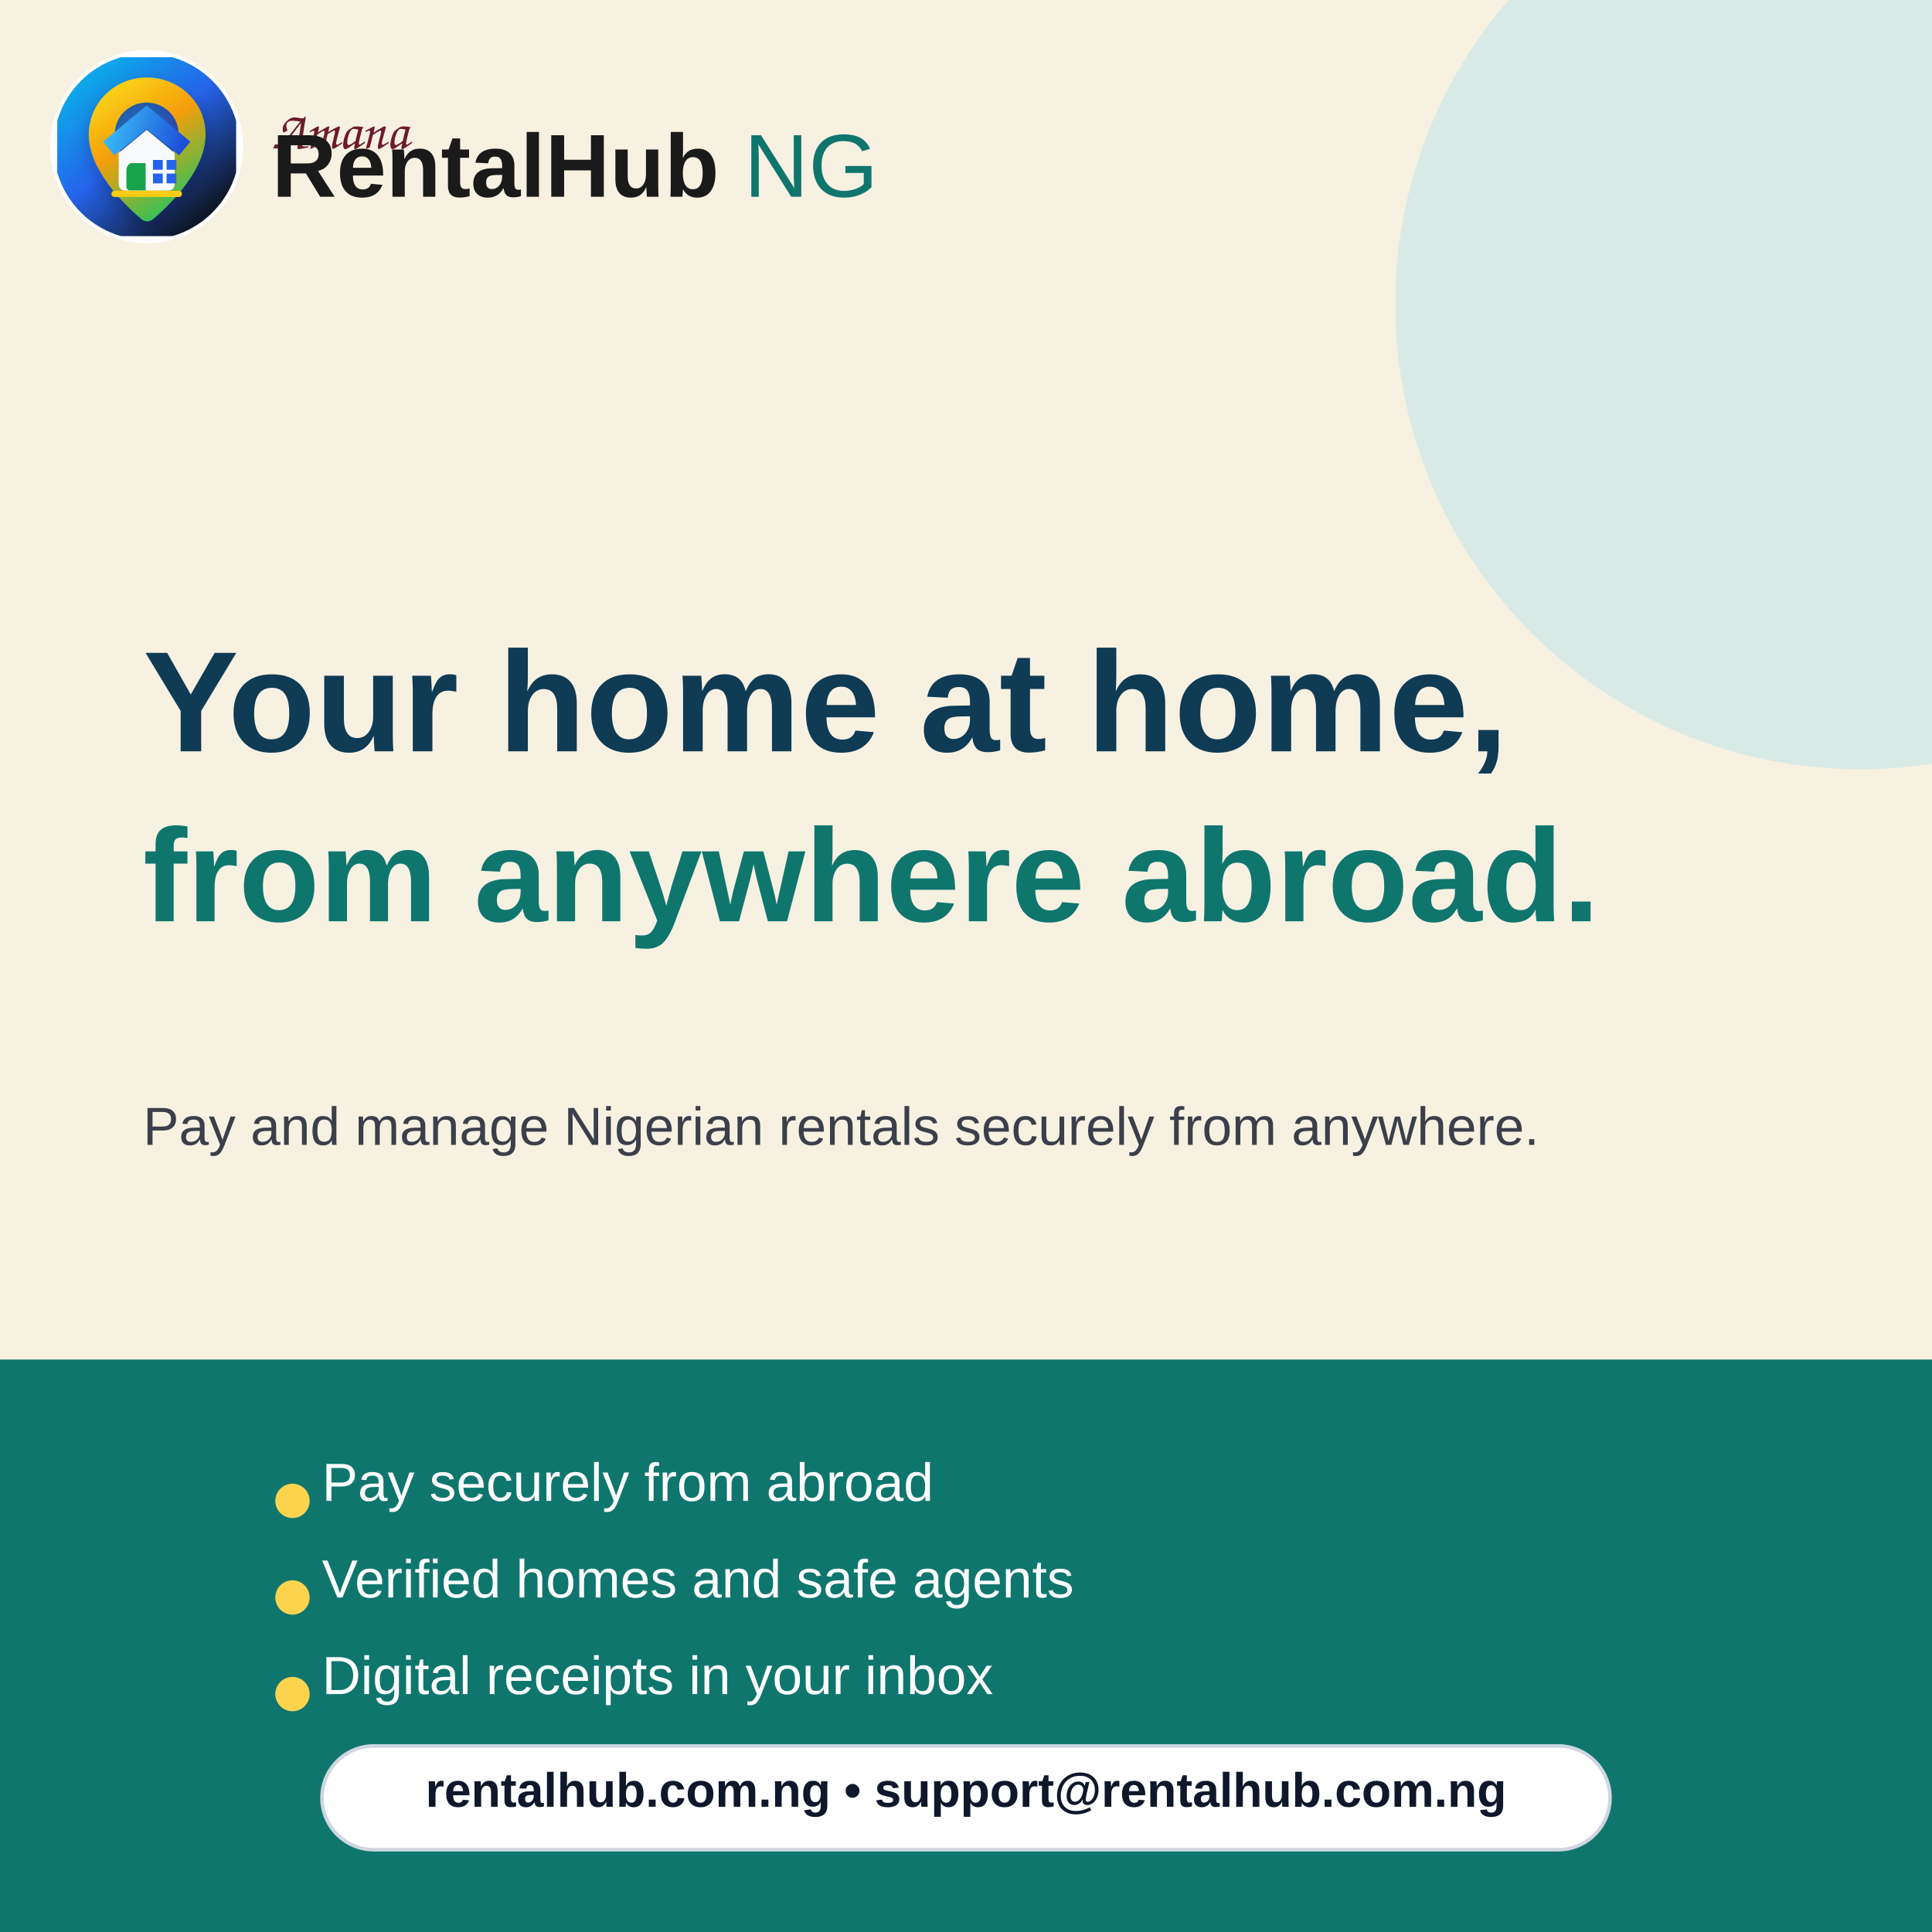
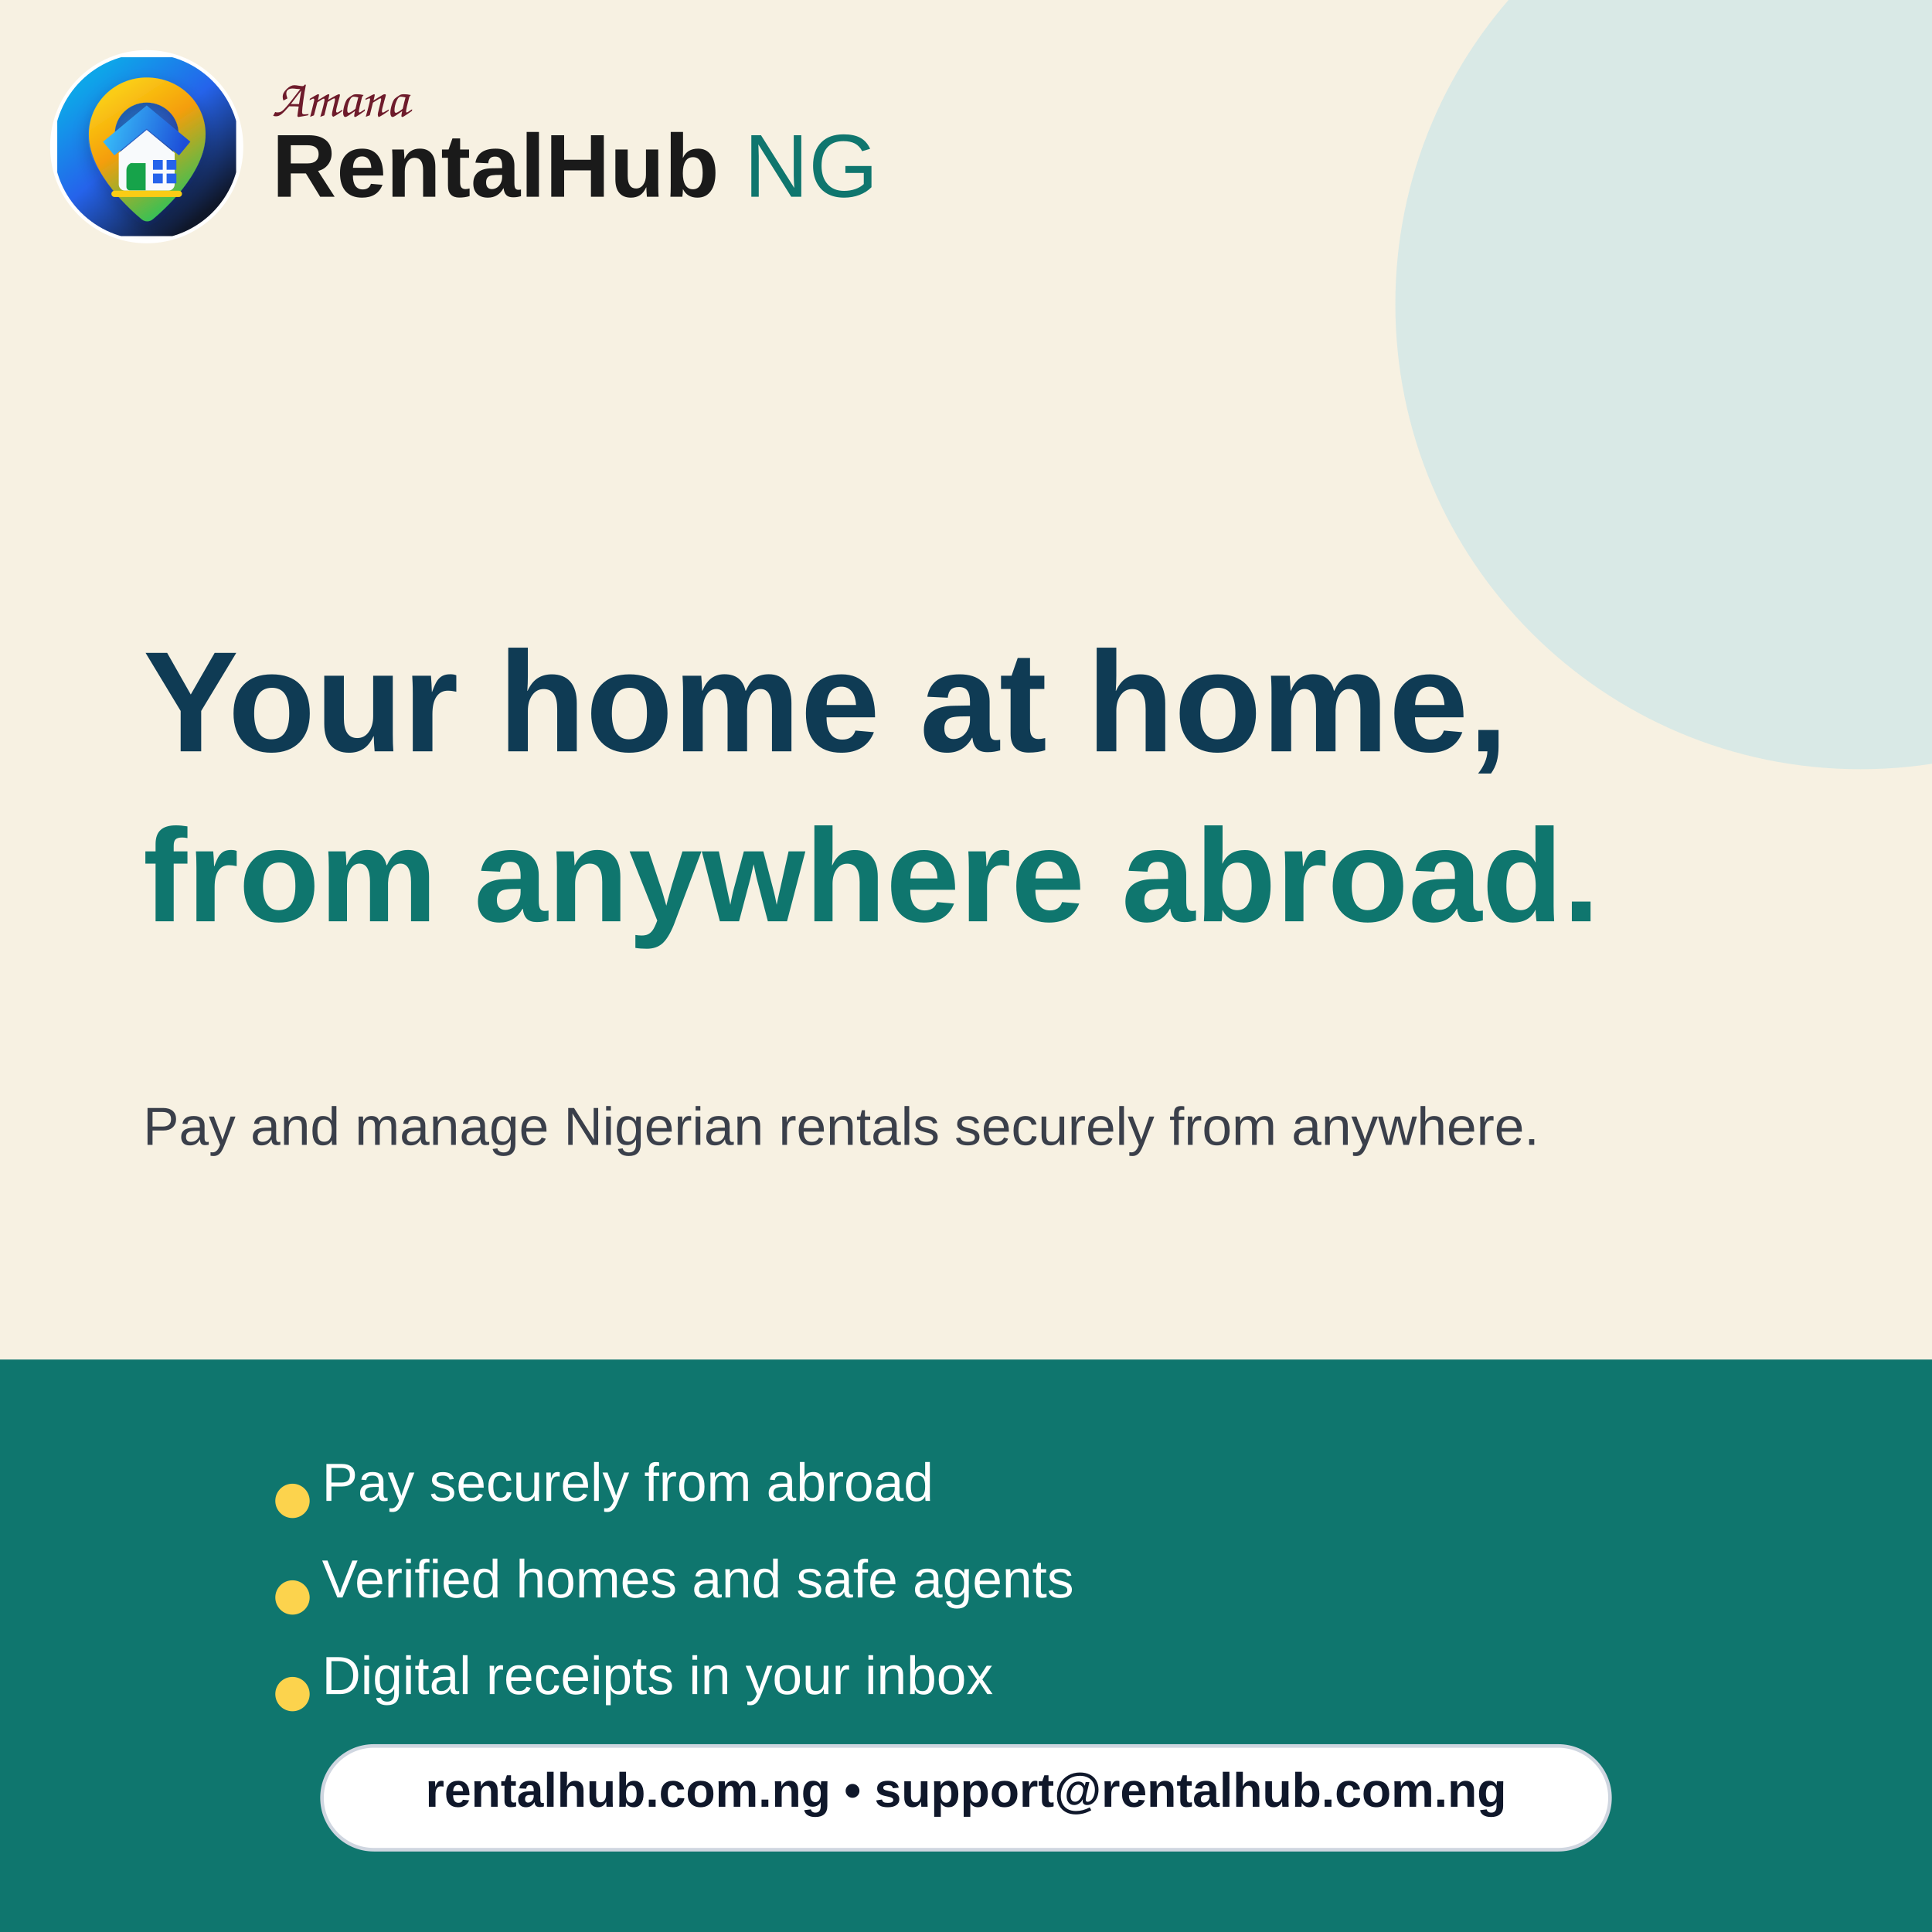
<svg xmlns="http://www.w3.org/2000/svg" width="1080" height="1080" viewBox="0 0 1080 1080" preserveAspectRatio="xMidYMid slice">
  <defs>
    <linearGradient id="sky" x1="96" x2="416" y1="62" y2="450" gradientUnits="userSpaceOnUse">
      <stop offset="0" stop-color="#0ea5e9" />
      <stop offset="0.46" stop-color="#2563eb" />
      <stop offset="1" stop-color="#0f172a" />
    </linearGradient>
    <linearGradient id="pin" x1="160" x2="372" y1="104" y2="430" gradientUnits="userSpaceOnUse">
      <stop offset="0" stop-color="#facc15" />
      <stop offset="0.38" stop-color="#f59e0b" />
      <stop offset="1" stop-color="#22c55e" />
    </linearGradient>
    <linearGradient id="roof" x1="148" x2="363" y1="180" y2="250" gradientUnits="userSpaceOnUse">
      <stop offset="0" stop-color="#38bdf8" />
      <stop offset="1" stop-color="#1d4ed8" />
    </linearGradient>
    <filter id="shadow" x="-25%" y="-20%" width="150%" height="160%">
      <feDropShadow dx="0" dy="20" stdDeviation="24" flood-color="#0f172a" flood-opacity="0.24" />
    </filter>
  </defs>
  <rect width="1080" height="1080" fill="#F7F1E2" />
  <circle cx="1040" cy="170" r="260" fill="#38bdf8" opacity="0.16" />
  <clipPath id="logoclip">
    <circle cx="82" cy="82" r="52" />
  </clipPath>
  <circle cx="82" cy="82" r="54" fill="#ffffff" />
  <g clip-path="url(#logoclip)">
    <g transform="translate(32, 32) scale(0.1953125)">
      <rect width="512" height="512" rx="112" fill="url(#sky)" />
      <circle cx="256" cy="226" r="168" fill="#ffffff" opacity="0.08" />
      <circle cx="256" cy="226" r="132" fill="#0f172a" opacity="0.2" />
      <path filter="url(#shadow)" d="M256 58c-91.4 0-165.5 72.7-165.5 162.4 0 115.4 128.2 224.2 151.4 243.6a24.5 24.5 0 0 0 31.2 0c23.2-19.4 151.4-128.2 151.4-243.6C424.5 130.7 350.4 58 256 58Zm0 250.8c-50.4 0-91.3-40.1-91.3-89.6S205.6 129.6 256 129.6s91.3 40.1 91.3 89.6-40.9 89.6-91.3 89.6Z" fill="url(#pin)" />
      <path d="M131 241.8 256 138l125 103.8-32.5 39.1L256 204.3l-92.5 76.6L131 241.8Z" fill="url(#roof)" />
      <path d="M176 274.2 256 208l80 66.2v89.6a18 18 0 0 1-18 18H194a18 18 0 0 1-18-18v-89.6Z" fill="#f8fafc" />
      <path d="M208 303h45v78h-45a10 10 0 0 1-10-10v-48a22 22 0 0 1 22-22Z" fill="#16a34a" />
      <path d="M274 294h28v28h-28v-28Zm39 0h28v28h-28v-28Zm-39 39h28v28h-28v-28Zm39 0h28v28h-28v-28Z" fill="#2563eb" />
      <path d="M164 391h184" stroke="#facc15" stroke-linecap="round" stroke-width="18" />
    </g>
  </g>
-   <text x="152" y="83" font-family="'Segoe Script', 'Brush Script MT', 'Lucida Handwriting', cursive" font-size="30" fill="#6e1b2b">Amana</text>
+   <text x="152" y="65" font-family="'Segoe Script', 'Brush Script MT', 'Lucida Handwriting', cursive" font-size="30" fill="#6e1b2b">Amana</text>
  <text x="152" y="110" font-family="Arial, Helvetica, sans-serif" font-weight="800" font-size="50" fill="#1A1A1A">RentalHub <tspan font-weight="400" fill="#0F766E">NG</tspan>
  </text>
  <text x="80" y="420" font-family="Arial, Helvetica, sans-serif" font-weight="800" font-size="80" fill="#0F3B54">Your home at home,</text>
  <text x="80" y="515" font-family="Arial, Helvetica, sans-serif" font-weight="800" font-size="74" fill="#0F766E">from anywhere abroad.</text>
  <text x="80" y="640" font-family="Arial, Helvetica, sans-serif" font-size="30" fill="#3A3F4A">Pay and manage Nigerian rentals securely from anywhere.</text>
  <rect y="760" width="1080" height="320" fill="#0F766E" />
  <circle cx="163.5" cy="839" r="9.6" fill="#FCD34D" />
  <text x="180" y="839" font-family="Arial, Helvetica, sans-serif" font-size="30" fill="#FFFFFF">Pay securely from abroad</text>
  <circle cx="163.5" cy="893" r="9.6" fill="#FCD34D" />
  <text x="180" y="893" font-family="Arial, Helvetica, sans-serif" font-size="30" fill="#FFFFFF">Verified homes and safe agents</text>
  <circle cx="163.5" cy="947" r="9.6" fill="#FCD34D" />
  <text x="180" y="947" font-family="Arial, Helvetica, sans-serif" font-size="30" fill="#FFFFFF">Digital receipts in your inbox</text>
  <rect x="180" y="976" width="720" height="58" rx="29" fill="#FFFFFF" stroke="#CFD6E0" stroke-width="2" />
  <text x="540" y="1010" text-anchor="middle" font-family="Arial, Helvetica, sans-serif" font-weight="600" font-size="27" fill="#0f172a">rentalhub.com.ng  •  support@rentalhub.com.ng</text>
</svg>
